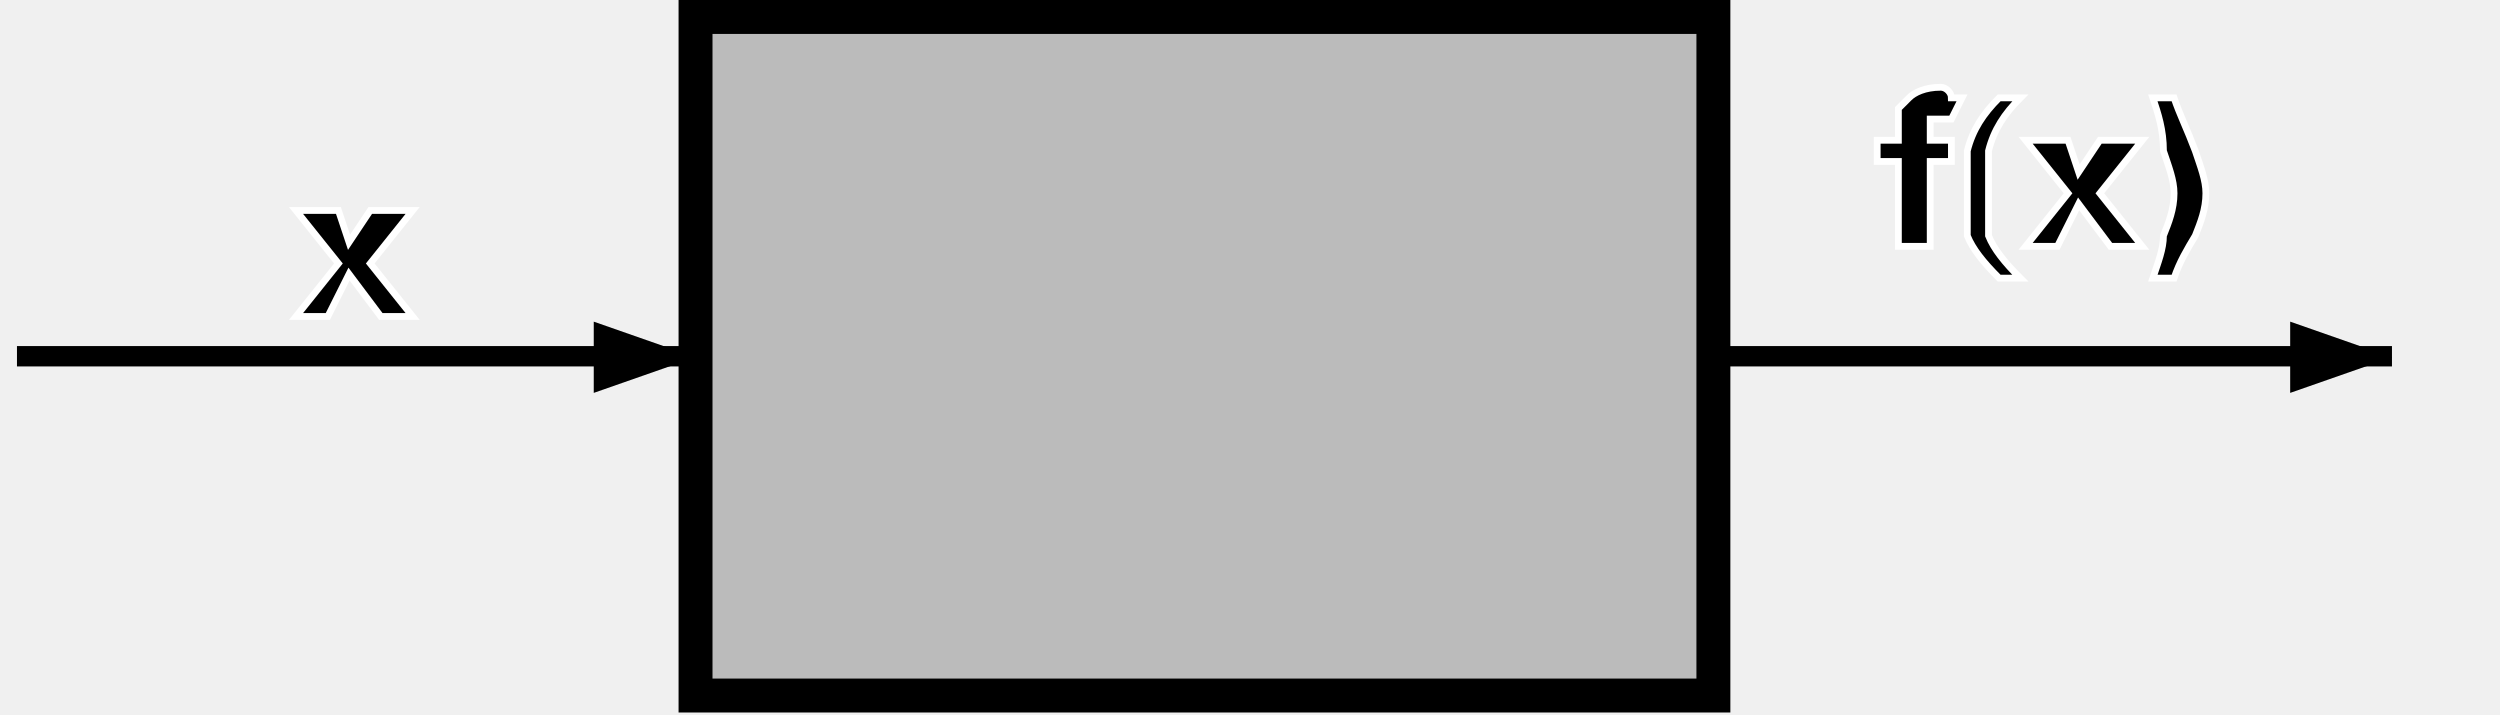
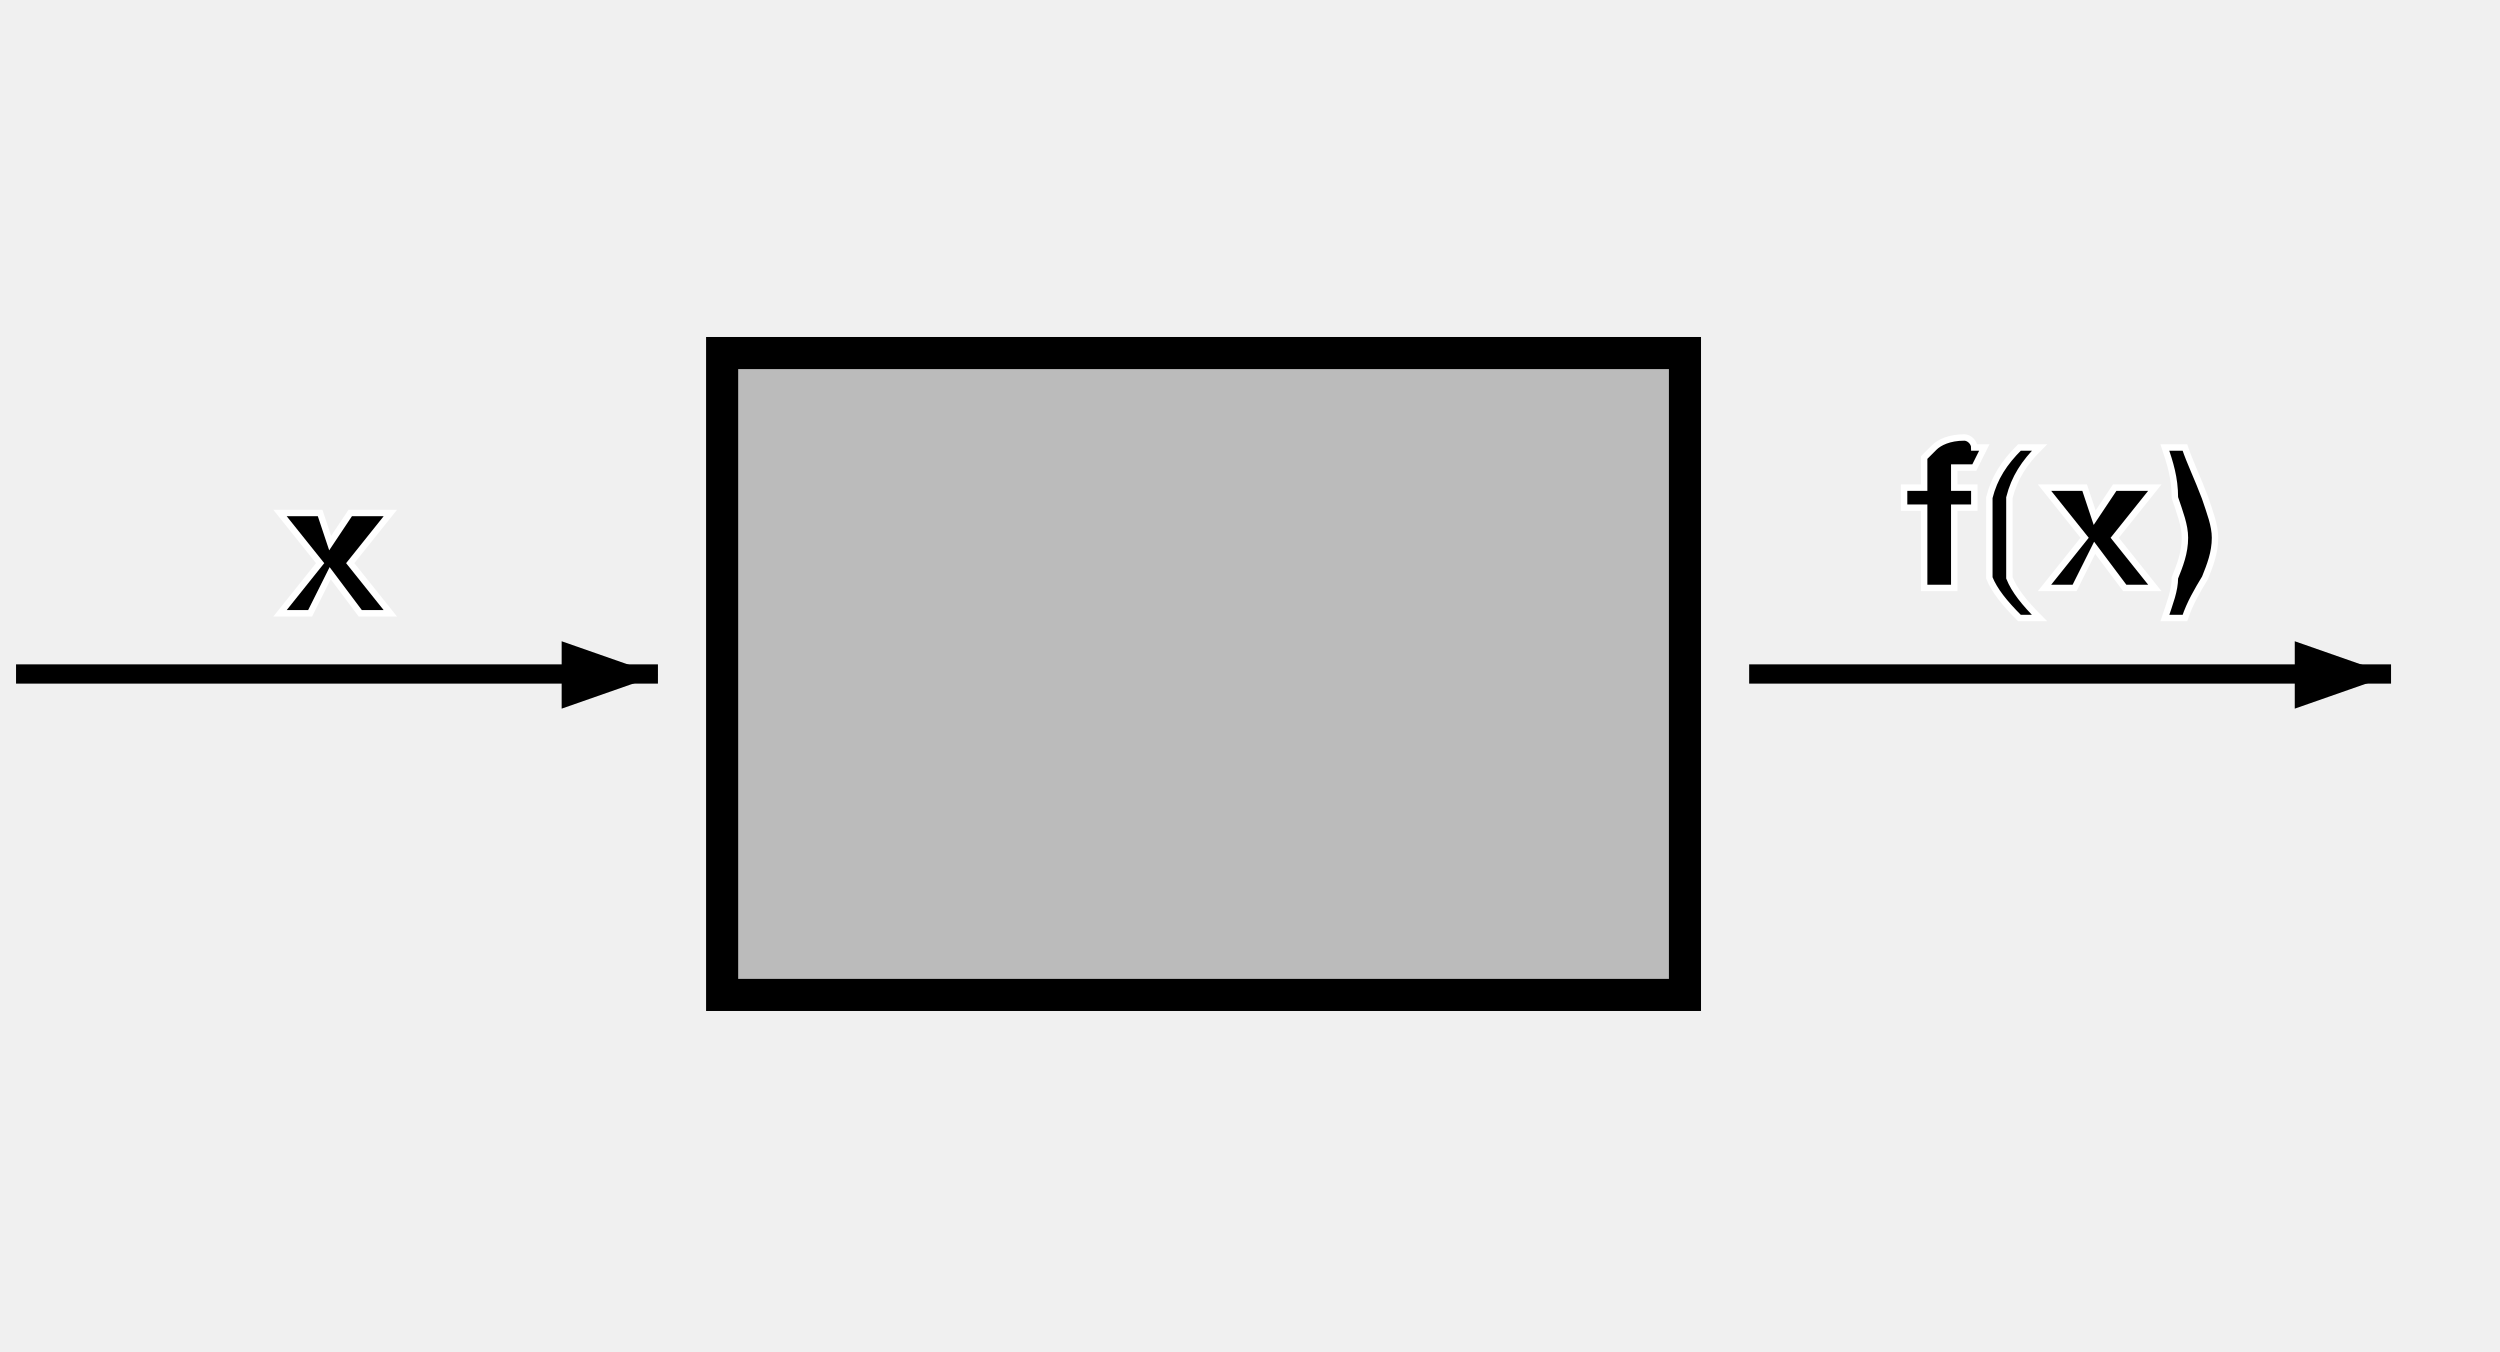
- <svg xmlns="http://www.w3.org/2000/svg" baseProfile="full" height="200" version="1.1" width="700">
+ <svg xmlns="http://www.w3.org/2000/svg" baseProfile="full" height="200" version="1.1" width="370">
  <defs>
    <marker id="arrow" markerHeight="3.5" markerWidth="5" orient="auto" refX="5.0" refY="1.7">
      <polygon points="0,0 5,1.75 0,3.5" />
    </marker>
  </defs>
-   <g style="fill:white; stroke: black; stroke-width: 0.01;" transform="scale(190.0) translate(0.525 0.525)">
+   <g style="fill:white; stroke: black; stroke-width: 0.01;" transform="scale(95.0) translate(0.525 1.05)">
    <g>
      <g>
        <g>
          <g>
-             <g>
-               <g transform="translate(-0.5 -0.0)">
-                 <g style="stroke-width: 0.03;">
-                   <g style=";" transform="scale(1)">
-                     <polyline marker-end="url(#arrow)" points="0,0 1,0" />
+             <g transform="translate(0 -0.2)">
+               <g>
+                 <g>
+                   <g style="stroke: #ffffff;">
+                     <g style="fill: #000000;">
+                       <g style=";" transform="scale(1)">
+                         <text style="text-align:center; dominant-baseline:middle;&#10;                      font-family:sans-serif; font-weight: bold;&#10;                      font-size:0.3px" transform="translate(-0.08876953, 0)">x</text>
+                       </g>
+                     </g>
                  </g>
+                   <g />
                </g>
+                 <g />
              </g>
            </g>
-             <g transform="translate(1.25 0)">
-               <g style="fill: #bbbbbb;">
-                 <g style="stroke-width: 0.05;">
-                   <g style=";" transform="scale(1)">
-                     <rect height="1" width="1.5" x="-0.75" y="-0.5" />
-                   </g>
+             <g transform="translate(-0.5 -0.0)">
+               <g style="stroke-width: 0.03;">
+                 <g style=";" transform="scale(1)">
+                   <polyline marker-end="url(#arrow)" points="0,0 1,0" />
                </g>
              </g>
            </g>
          </g>
-           <g transform="translate(2.5 0)">
+           <g transform="translate(0 0.2)">
            <g>
-               <g transform="translate(-0.5 -0.0)">
-                 <g style="stroke-width: 0.03;">
-                   <g style=";" transform="scale(1)">
-                     <polyline marker-end="url(#arrow)" points="0,0 1,0" />
+               <g>
+                 <g style="stroke: #ffffff;">
+                   <g style="fill: #000000;">
+                     <g style=";" transform="scale(1)">
+                       <text style="text-align:center; dominant-baseline:middle;&#10;                      font-family:sans-serif; font-weight: bold;&#10;                      font-size:0.3px" transform="translate(-0.0, 0)" />
+                     </g>
                  </g>
+                 </g>
+                 <g />
+               </g>
+               <g />
+             </g>
+           </g>
+         </g>
+         <g transform="translate(1.35 0)">
+           <g transform="translate(-0.0 -0.0)">
+             <g>
+               <g>
+                 <g>
+                   <g>
+                     <g style="fill: #bbbbbb;">
+                       <g style="stroke-width: 0.05;">
+                         <g style=";" transform="scale(1)">
+                           <rect height="1" width="1.5" x="-0.75" y="-0.5" />
+                         </g>
+                       </g>
+                     </g>
+                     <g />
+                   </g>
+                   <g />
+                 </g>
+                 <g />
+               </g>
+               <g />
+             </g>
+           </g>
+         </g>
+       </g>
+       <g transform="translate(2.7 0)">
+         <g>
+           <g>
+             <g transform="translate(0 -0.2395508)">
+               <g>
+                 <g>
+                   <g style="stroke: #ffffff;">
+                     <g style="fill: #000000;">
+                       <g style=";" transform="scale(1)">
+                         <text style="text-align:center; dominant-baseline:middle;&#10;                      font-family:sans-serif; font-weight: bold;&#10;                      font-size:0.3px" transform="translate(-0.2586182, 0)">f(x)</text>
+                       </g>
+                     </g>
+                   </g>
+                   <g />
+                 </g>
+                 <g />
+               </g>
+             </g>
+             <g transform="translate(-0.5 -0.0)">
+               <g style="stroke-width: 0.03;">
+                 <g style=";" transform="scale(1)">
+                   <polyline marker-end="url(#arrow)" points="0,0 1,0" />
                </g>
              </g>
            </g>
          </g>
-         </g>
-         <g transform="translate(0.0 -0.1640625)">
-           <g style="stroke: #ffffff;">
-             <g style="fill: #000000;">
-               <g style=";" transform="scale(1)">
-                 <text style="text-align:center; dominant-baseline:middle;&#10;                      font-family:sans-serif; font-weight: bold;&#10;                      font-size:0.3px" transform="translate(-0.08876953, 0)">x</text>
+           <g transform="translate(0 0.2)">
+             <g>
+               <g>
+                 <g style="stroke: #ffffff;">
+                   <g style="fill: #000000;">
+                     <g style=";" transform="scale(1)">
+                       <text style="text-align:center; dominant-baseline:middle;&#10;                      font-family:sans-serif; font-weight: bold;&#10;                      font-size:0.3px" transform="translate(-0.0, 0)" />
+                     </g>
+                   </g>
+                 </g>
+                 <g />
              </g>
-             </g>
-           </g>
-         </g>
-       </g>
-       <g transform="translate(2.5 -0.2674805)">
-         <g style="stroke: #ffffff;">
-           <g style="fill: #000000;">
-             <g style=";" transform="scale(1)">
-               <text style="text-align:center; dominant-baseline:middle;&#10;                      font-family:sans-serif; font-weight: bold;&#10;                      font-size:0.3px" transform="translate(-0.2586182, 0)">f(x)</text>
+               <g />
            </g>
          </g>
        </g>
      </g>
    </g>
  </g>
</svg>
